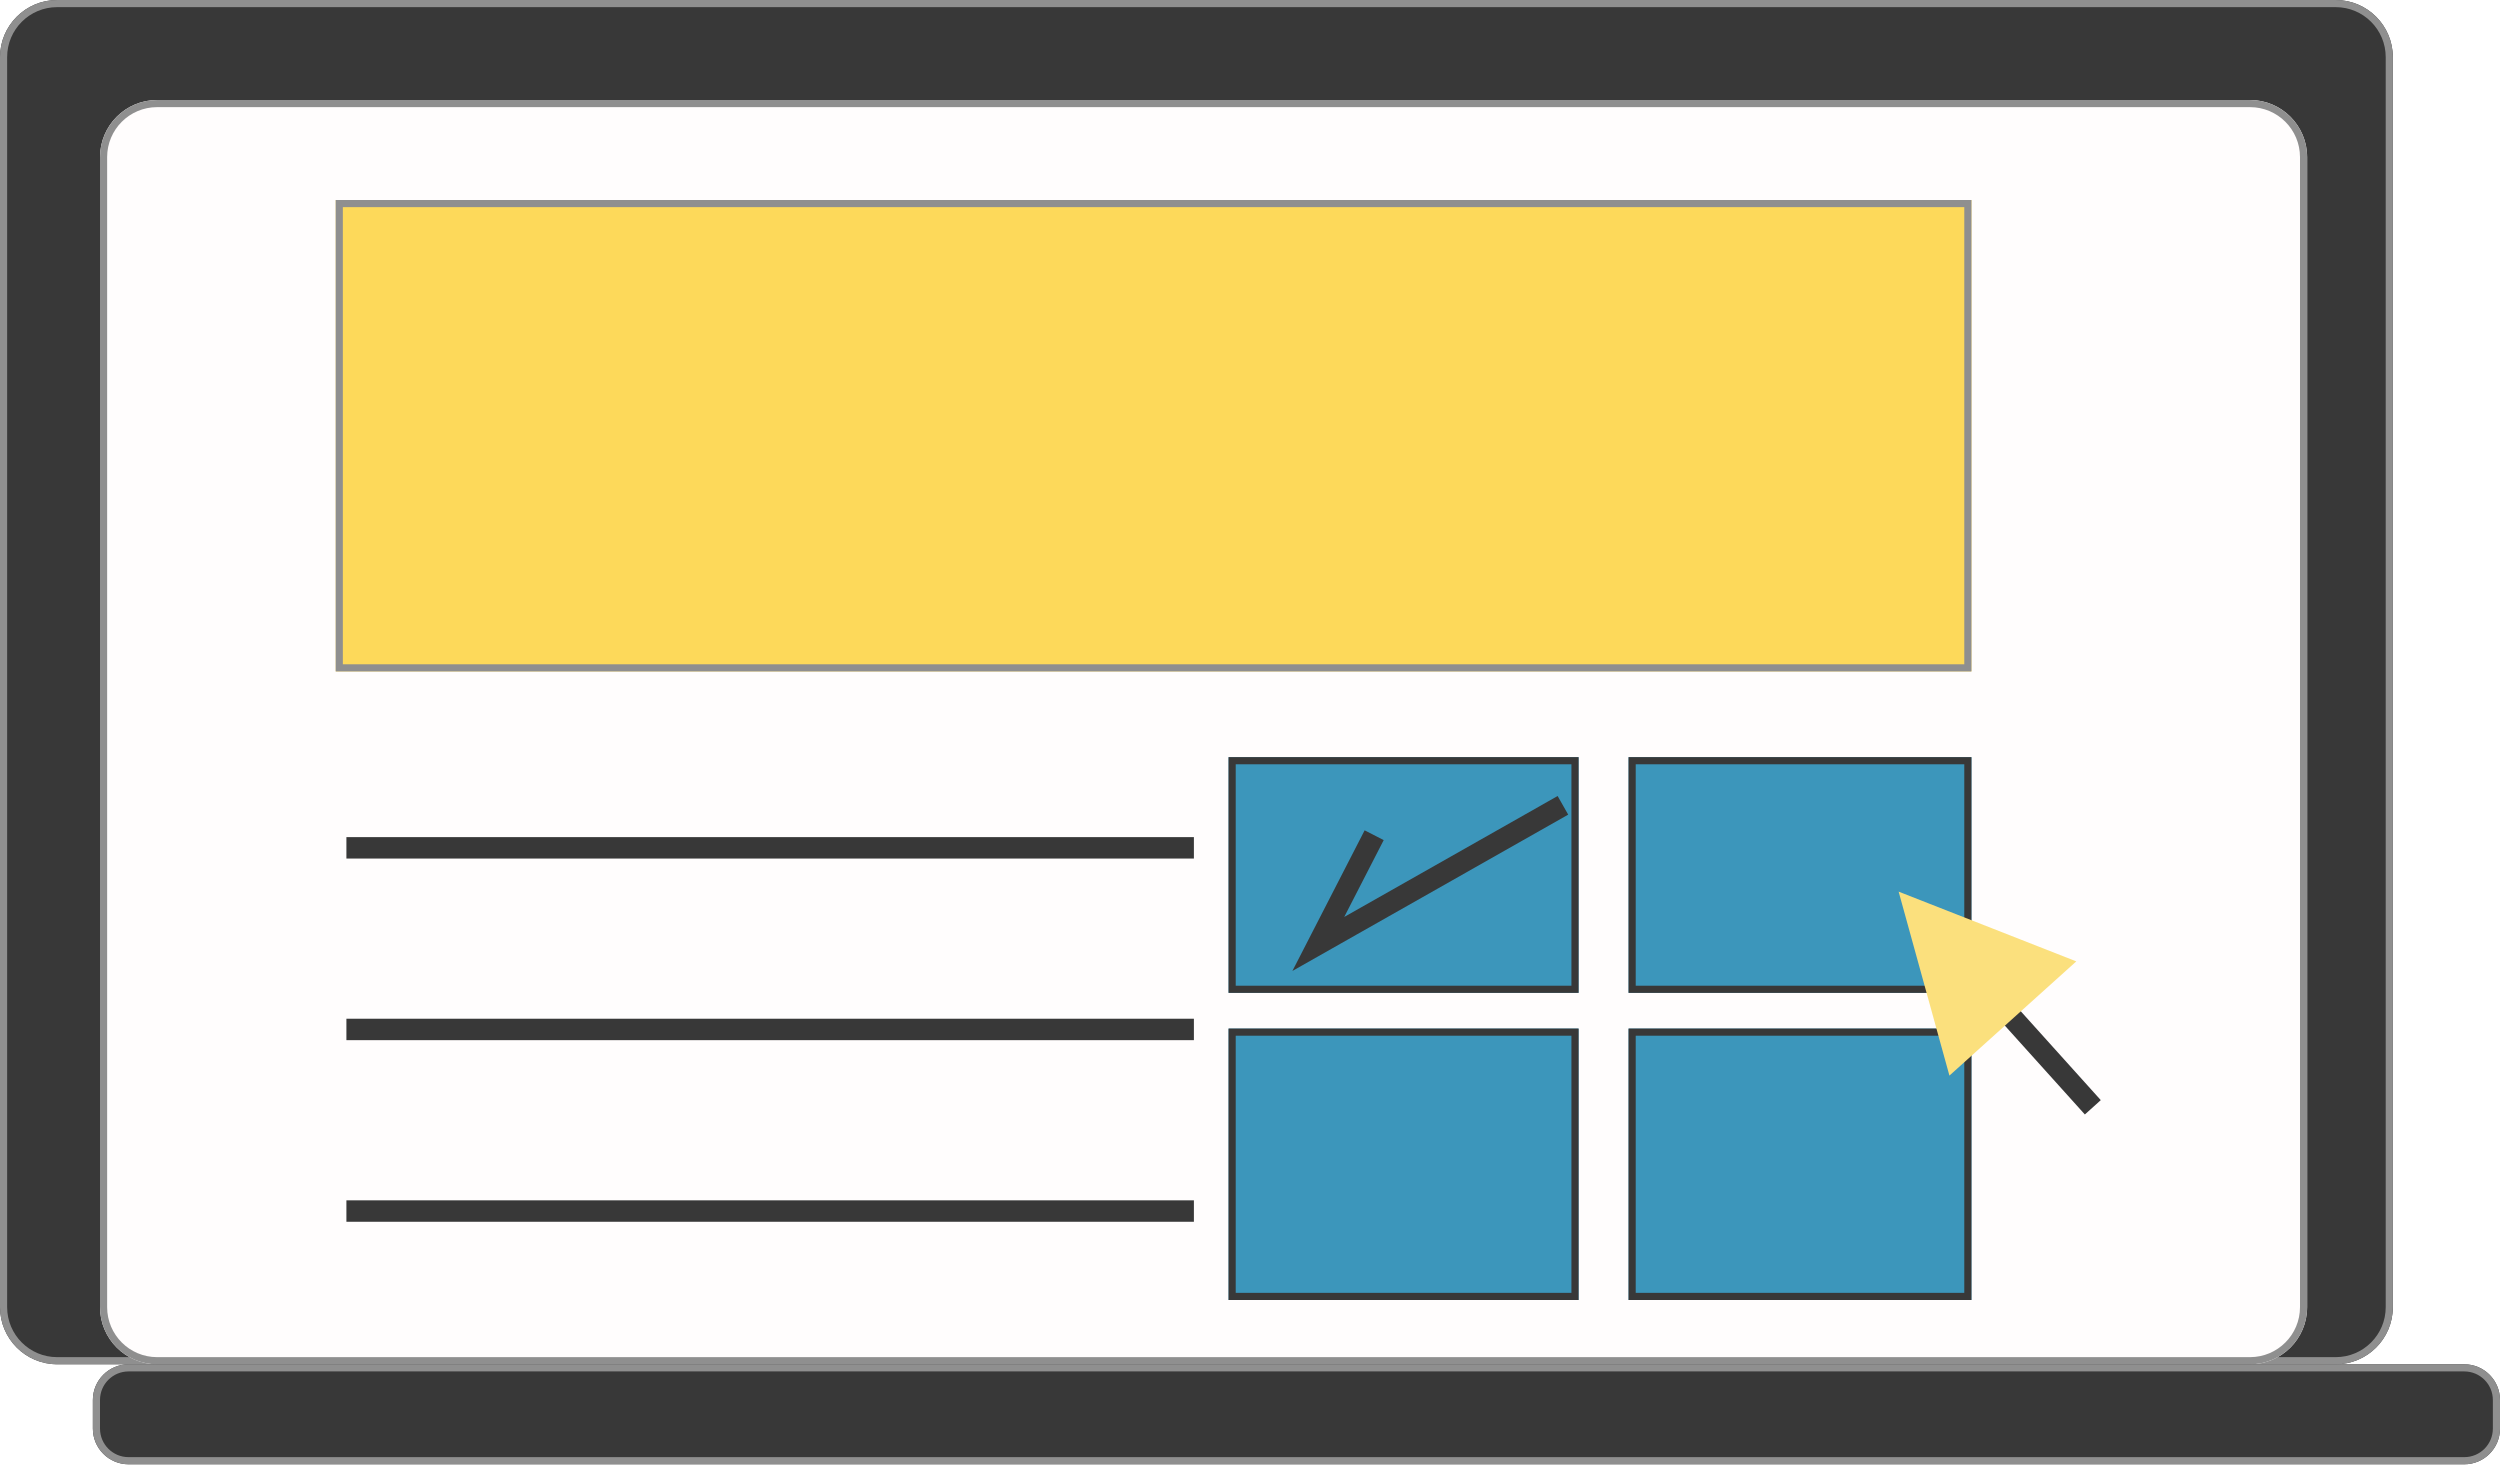
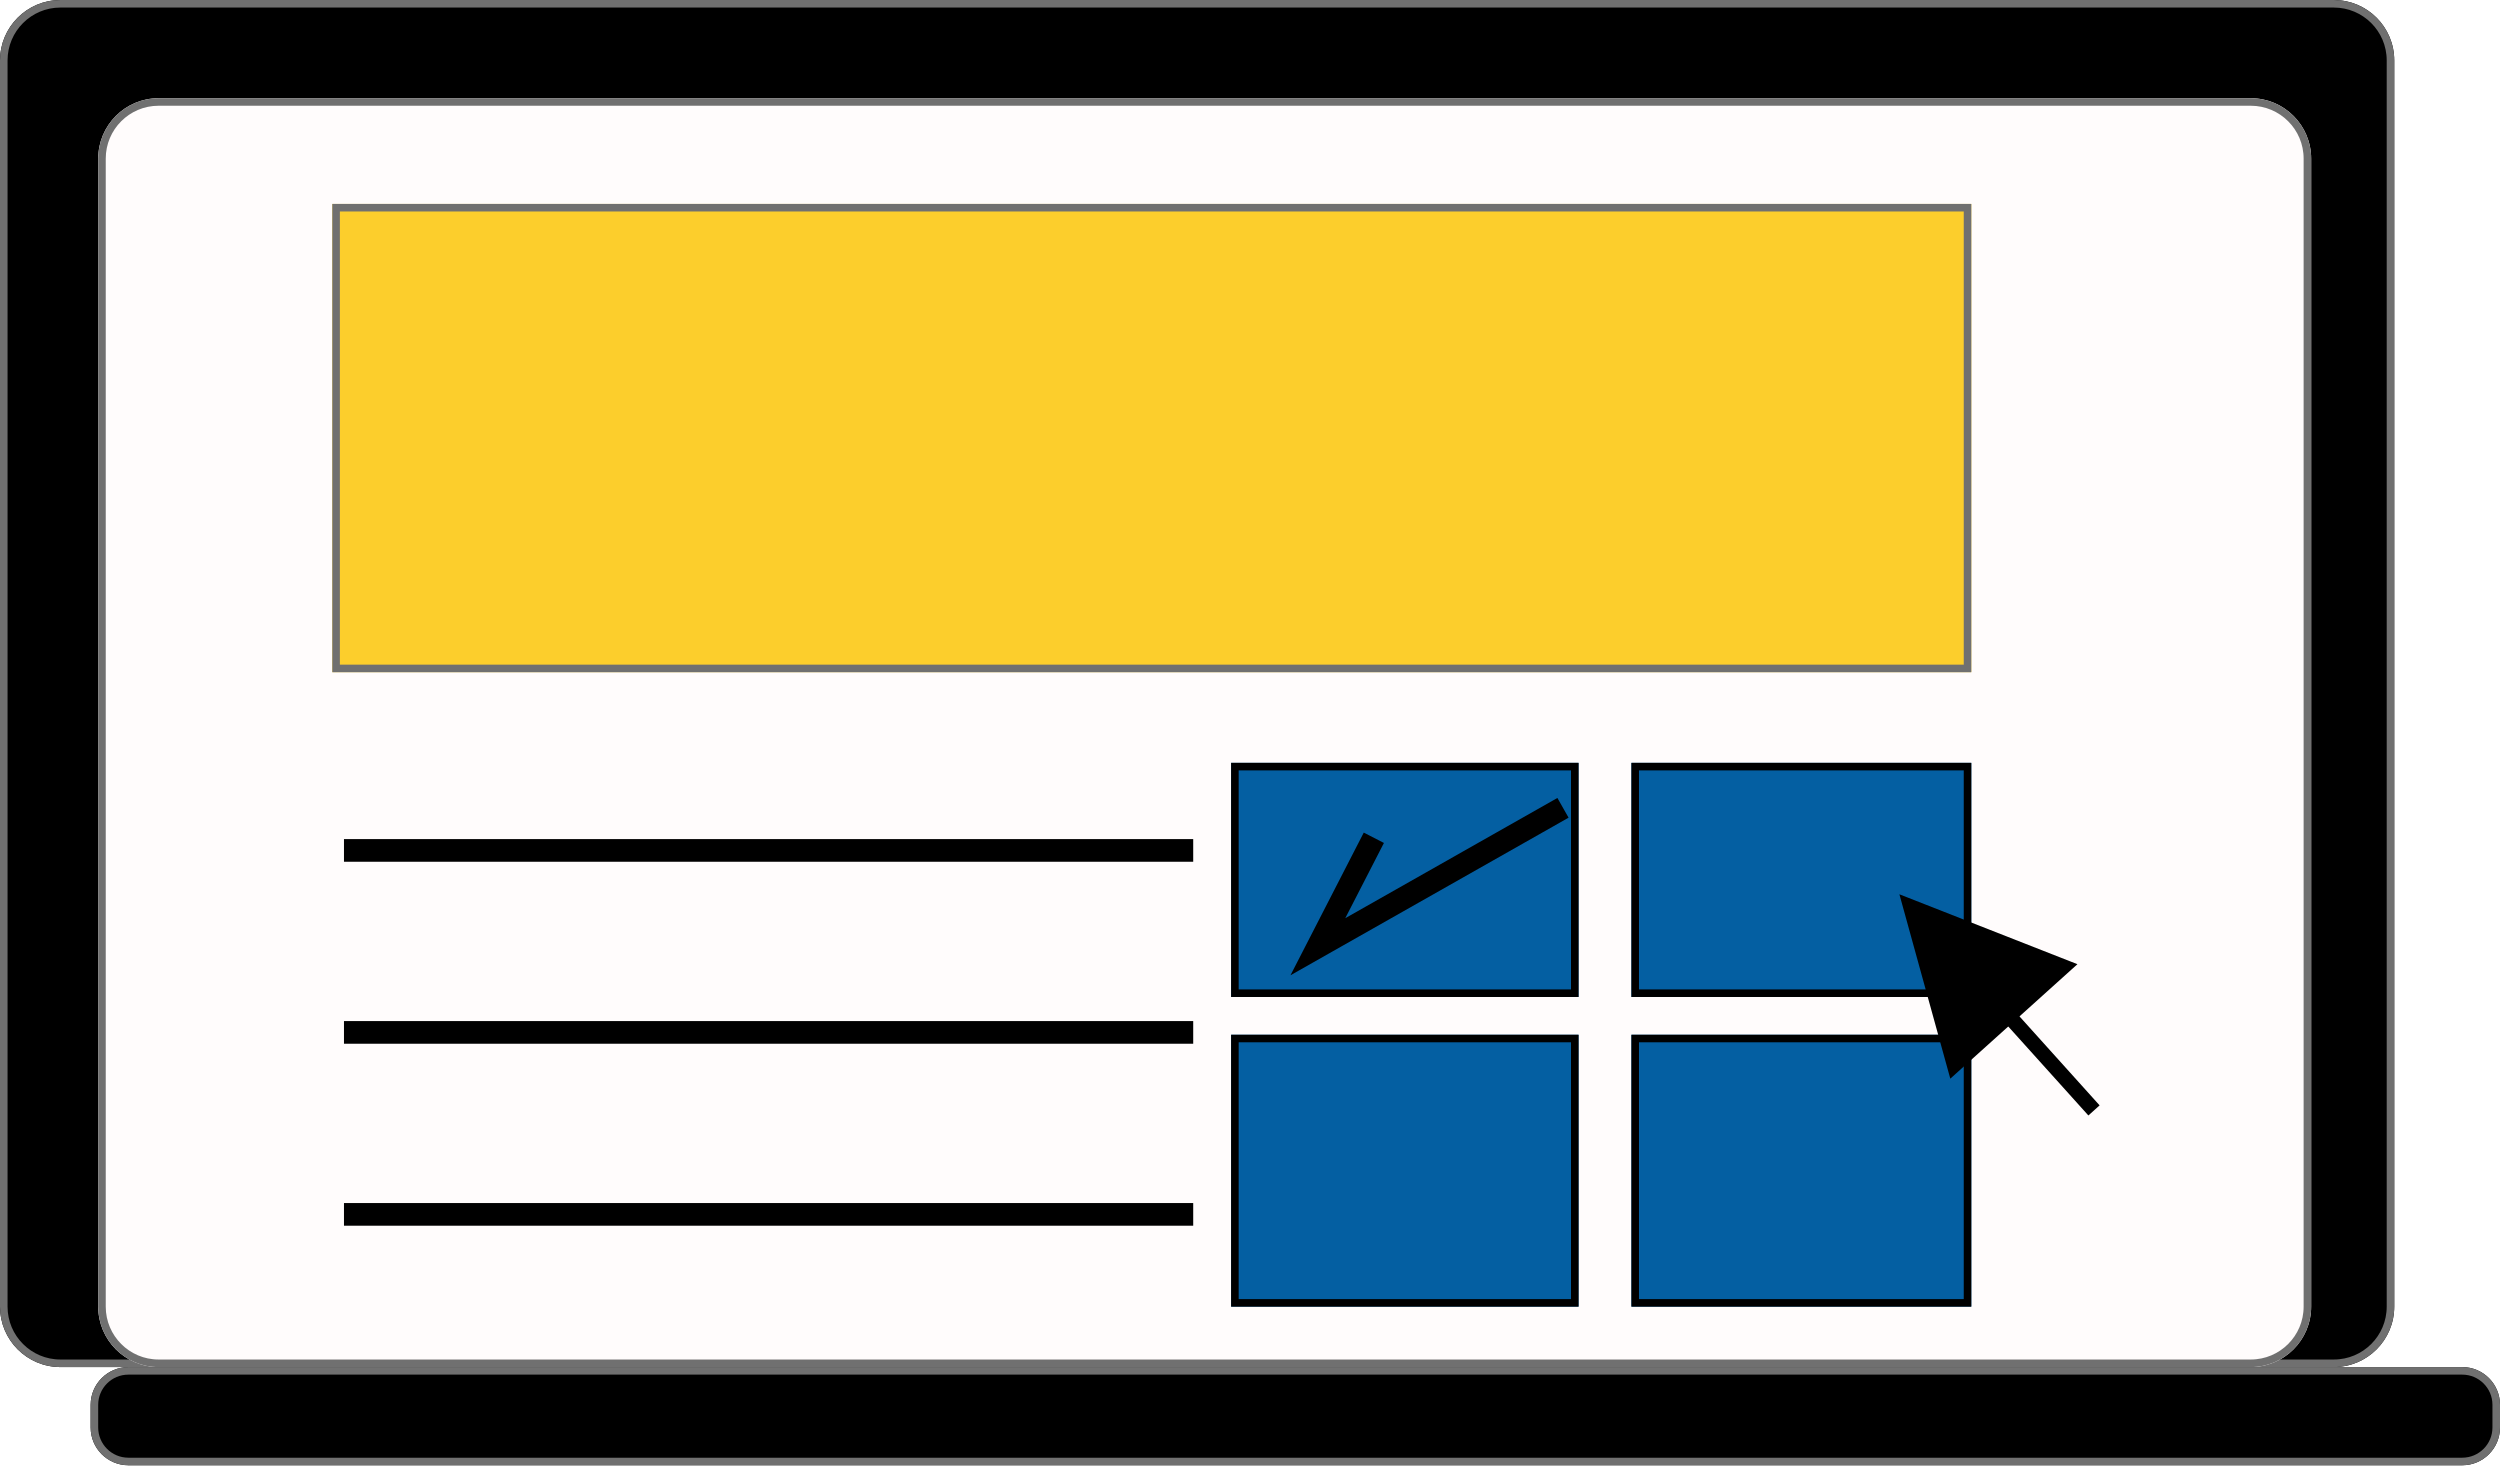
- <svg xmlns="http://www.w3.org/2000/svg" width="350" height="205" viewBox="0 0 350 205">
-   <g id="Group_212" data-name="Group 212" transform="translate(-0.234 0.107)" opacity="0.781">
-     <g id="Rectangle_30" data-name="Rectangle 30" transform="translate(0.234 -0.107)" stroke="#707070" stroke-width="1">
-       <rect width="335" height="191" rx="8" stroke="none" />
-       <rect x="0.5" y="0.5" width="334" height="190" rx="7.5" fill="none" />
+ <svg xmlns="http://www.w3.org/2000/svg" width="331" height="194" viewBox="0 0 331 194">
+   <g id="Group_212" data-name="Group 212" transform="translate(-0.416 0.111)">
+     <g id="Rectangle_30" data-name="Rectangle 30" transform="translate(0.416 -0.111)" stroke="#707070" stroke-width="1">
+       <rect width="317" height="181" rx="8" stroke="none" />
+       <rect x="0.5" y="0.5" width="316" height="180" rx="7.5" fill="none" />
    </g>
-     <g id="Rectangle_31" data-name="Rectangle 31" transform="translate(14.234 13.893)" fill="#fffcfc" stroke="#707070" stroke-width="1">
-       <rect width="309" height="177" rx="8" stroke="none" />
-       <rect x="0.5" y="0.5" width="308" height="176" rx="7.5" fill="none" />
+     <g id="Rectangle_31" data-name="Rectangle 31" transform="translate(13.416 12.889)" fill="#fffcfc" stroke="#707070" stroke-width="1">
+       <rect width="293" height="168" rx="8" stroke="none" />
+       <rect x="0.5" y="0.5" width="292" height="167" rx="7.5" fill="none" />
    </g>
-     <g id="Rectangle_29" data-name="Rectangle 29" transform="translate(13.234 190.893)" stroke="#707070" stroke-width="1">
-       <rect width="337" height="14" rx="5" stroke="none" />
-       <rect x="0.5" y="0.5" width="336" height="13" rx="4.5" fill="none" />
+     <g id="Rectangle_29" data-name="Rectangle 29" transform="translate(12.416 180.889)" stroke="#707070" stroke-width="1">
+       <rect width="319" height="13" rx="5" stroke="none" />
+       <rect x="0.5" y="0.5" width="318" height="12" rx="4.5" fill="none" />
    </g>
-     <line id="Line_9" data-name="Line 9" x2="118.649" transform="translate(48.731 144.015)" fill="none" stroke="#000" stroke-width="3" />
-     <g id="Rectangle_32" data-name="Rectangle 32" transform="translate(47.234 27.893)" fill="#fcce2c" stroke="#707070" stroke-width="1">
-       <rect width="229" height="66" stroke="none" />
-       <rect x="0.5" y="0.5" width="228" height="65" fill="none" />
+     <line id="Line_9" data-name="Line 9" x2="112.439" transform="translate(45.958 136.579)" fill="none" stroke="#000" stroke-width="3" />
+     <g id="Rectangle_32" data-name="Rectangle 32" transform="translate(44.416 26.889)" fill="#fcce2c" stroke="#707070" stroke-width="1">
+       <rect width="217" height="62" stroke="none" />
+       <rect x="0.5" y="0.5" width="216" height="61" fill="none" />
    </g>
-     <line id="Line_10" data-name="Line 10" x2="118.649" transform="translate(48.731 118.59)" fill="none" stroke="#000" stroke-width="3" />
-     <line id="Line_13" data-name="Line 13" x2="118.649" transform="translate(48.731 169.44)" fill="none" stroke="#000" stroke-width="3" />
-     <g id="Rectangle_33" data-name="Rectangle 33" transform="translate(172.234 105.893)" fill="#0578a8" stroke="#000" stroke-width="1">
-       <rect width="49" height="33" stroke="none" />
-       <rect x="0.5" y="0.5" width="48" height="32" fill="none" />
+     <line id="Line_10" data-name="Line 10" x2="112.439" transform="translate(45.958 112.485)" fill="none" stroke="#000" stroke-width="3" />
+     <line id="Line_13" data-name="Line 13" x2="112.439" transform="translate(45.958 160.673)" fill="none" stroke="#000" stroke-width="3" />
+     <g id="Rectangle_33" data-name="Rectangle 33" transform="translate(163.416 100.889)" fill="#045fa2" stroke="#000" stroke-width="1">
+       <rect width="46" height="31" stroke="none" />
+       <rect x="0.5" y="0.5" width="45" height="30" fill="none" />
    </g>
-     <g id="Rectangle_36" data-name="Rectangle 36" transform="translate(172.234 143.893)" fill="#0578a8" stroke="#000" stroke-width="1">
-       <rect width="49" height="38" stroke="none" />
-       <rect x="0.5" y="0.5" width="48" height="37" fill="none" />
+     <g id="Rectangle_36" data-name="Rectangle 36" transform="translate(163.416 136.889)" fill="#045fa2" stroke="#000" stroke-width="1">
+       <rect width="46" height="36" stroke="none" />
+       <rect x="0.5" y="0.5" width="45" height="35" fill="none" />
    </g>
-     <g id="Rectangle_35" data-name="Rectangle 35" transform="translate(228.234 105.893)" fill="#0578a8" stroke="#000" stroke-width="1">
-       <rect width="48" height="33" stroke="none" />
-       <rect x="0.5" y="0.5" width="47" height="32" fill="none" />
+     <g id="Rectangle_35" data-name="Rectangle 35" transform="translate(216.416 100.889)" fill="#045fa2" stroke="#000" stroke-width="1">
+       <rect width="45" height="31" stroke="none" />
+       <rect x="0.5" y="0.5" width="44" height="30" fill="none" />
    </g>
-     <g id="Rectangle_37" data-name="Rectangle 37" transform="translate(228.234 143.893)" fill="#0578a8" stroke="#000" stroke-width="1">
-       <rect width="48" height="38" stroke="none" />
-       <rect x="0.5" y="0.5" width="47" height="37" fill="none" />
+     <g id="Rectangle_37" data-name="Rectangle 37" transform="translate(216.416 136.889)" fill="#045fa2" stroke="#000" stroke-width="1">
+       <rect width="45" height="36" stroke="none" />
+       <rect x="0.5" y="0.5" width="44" height="35" fill="none" />
    </g>
-     <path id="Path_13" data-name="Path 13" d="M118.23,595.766l-10.106,13.813,36.86-13.813" transform="translate(-17.355 -453.112) rotate(-9)" fill="none" stroke="#000" stroke-width="3" />
-     <g id="Group_117" data-name="Group 117" transform="translate(257.161 132.717) rotate(-42)">
-       <line id="Line_18" data-name="Line 18" y2="19.12" transform="translate(11.95 21.51)" fill="none" stroke="#000" stroke-width="3" />
-       <g id="Polygon_3" data-name="Polygon 3" transform="translate(0 0)" fill="#fad759">
-         <path d="M 23.091 23.4 L 0.809 23.4 L 11.95 1.118 L 23.091 23.4 Z" stroke="none" />
-         <path d="M 11.95 2.236 L 1.618 22.9 L 22.282 22.9 L 11.95 2.236 M 11.95 -5.7220458984375e-06 L 23.9 23.9 L -3.814697265625e-06 23.9 L 11.95 -5.7220458984375e-06 Z" stroke="none" />
+     <path id="Path_13" data-name="Path 13" d="M9.577,0,0,13.09,34.931,0" transform="translate(172.854 112.309) rotate(-9)" fill="none" stroke="#000" stroke-width="3" />
+     <g id="Group_117" data-name="Group 117" transform="translate(243.48 125.872) rotate(-42)">
+       <line id="Line_18" data-name="Line 18" y2="18.12" transform="translate(11.325 20.385)" fill="none" stroke="#000" stroke-width="2" />
+       <g id="Polygon_3" data-name="Polygon 3" transform="translate(0 0)">
+         <path d="M 21.032 21.65 L 1.618 21.65 L 11.325 2.236 L 21.032 21.65 Z" stroke="none" />
+         <path d="M 11.325 4.472 L 3.236 20.65 L 19.413 20.65 L 11.325 4.472 M 11.325 0 L 22.65 22.65 L 0 22.65 L 11.325 0 Z" stroke="none" />
      </g>
    </g>
  </g>
</svg>
